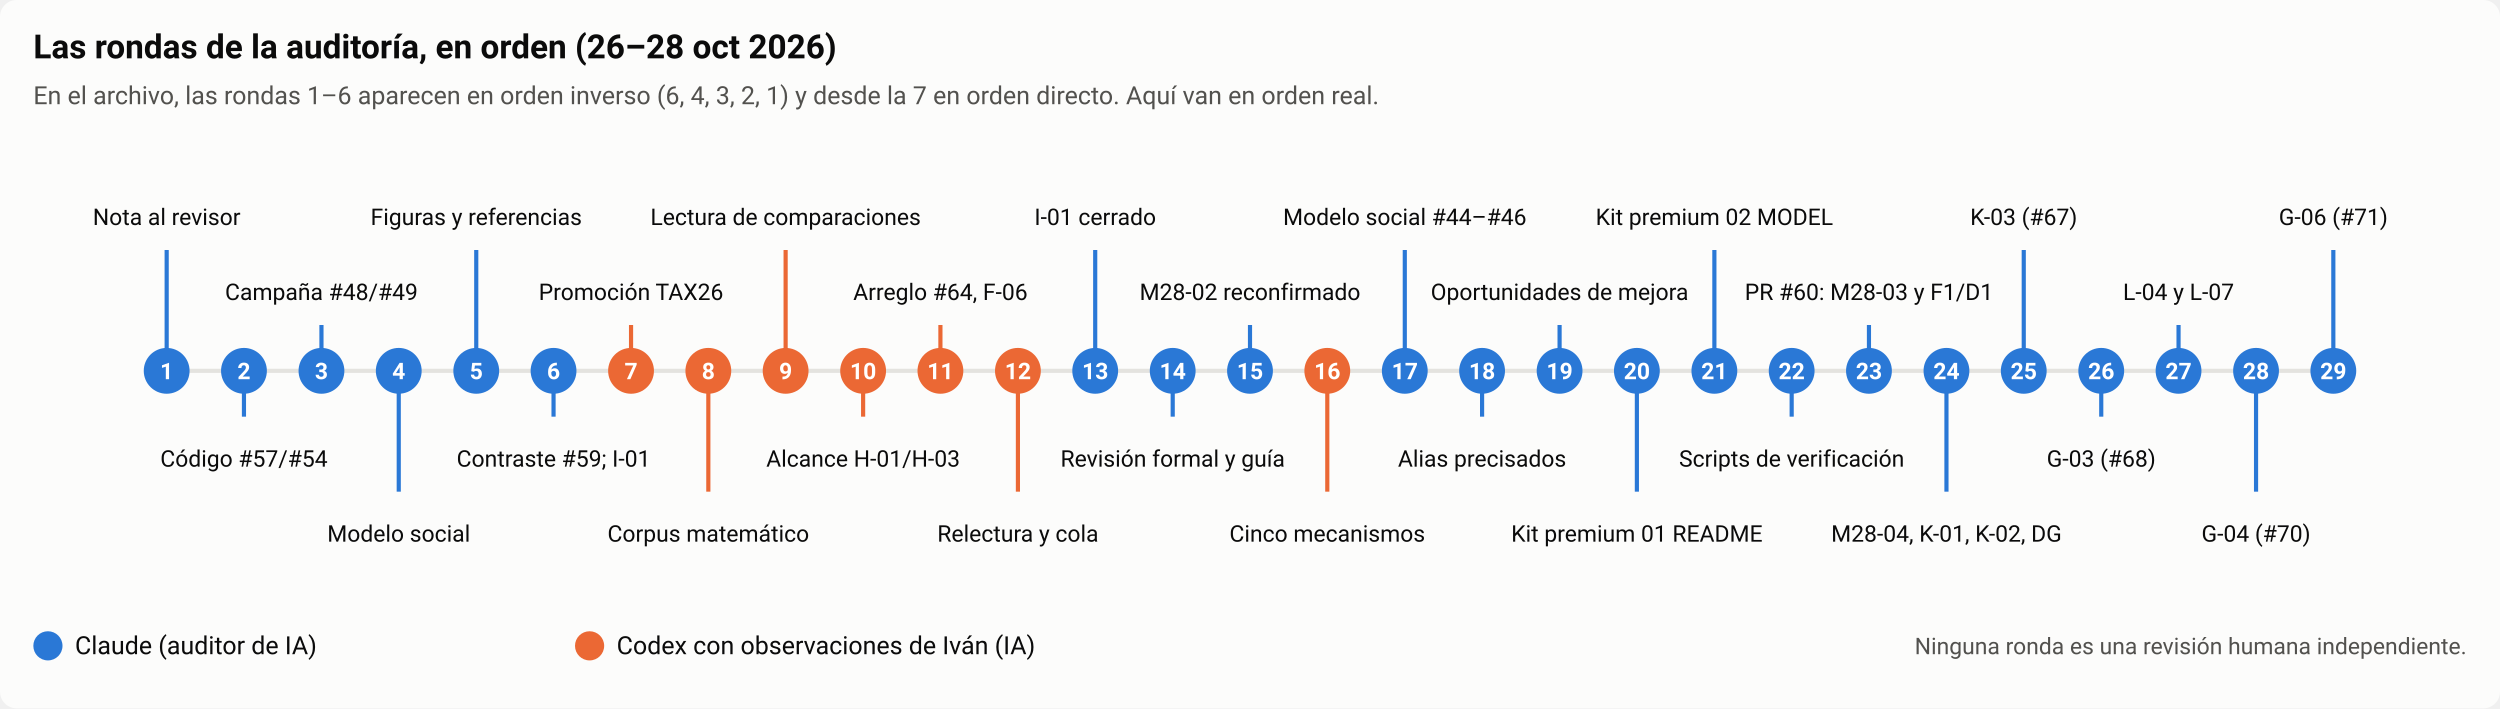
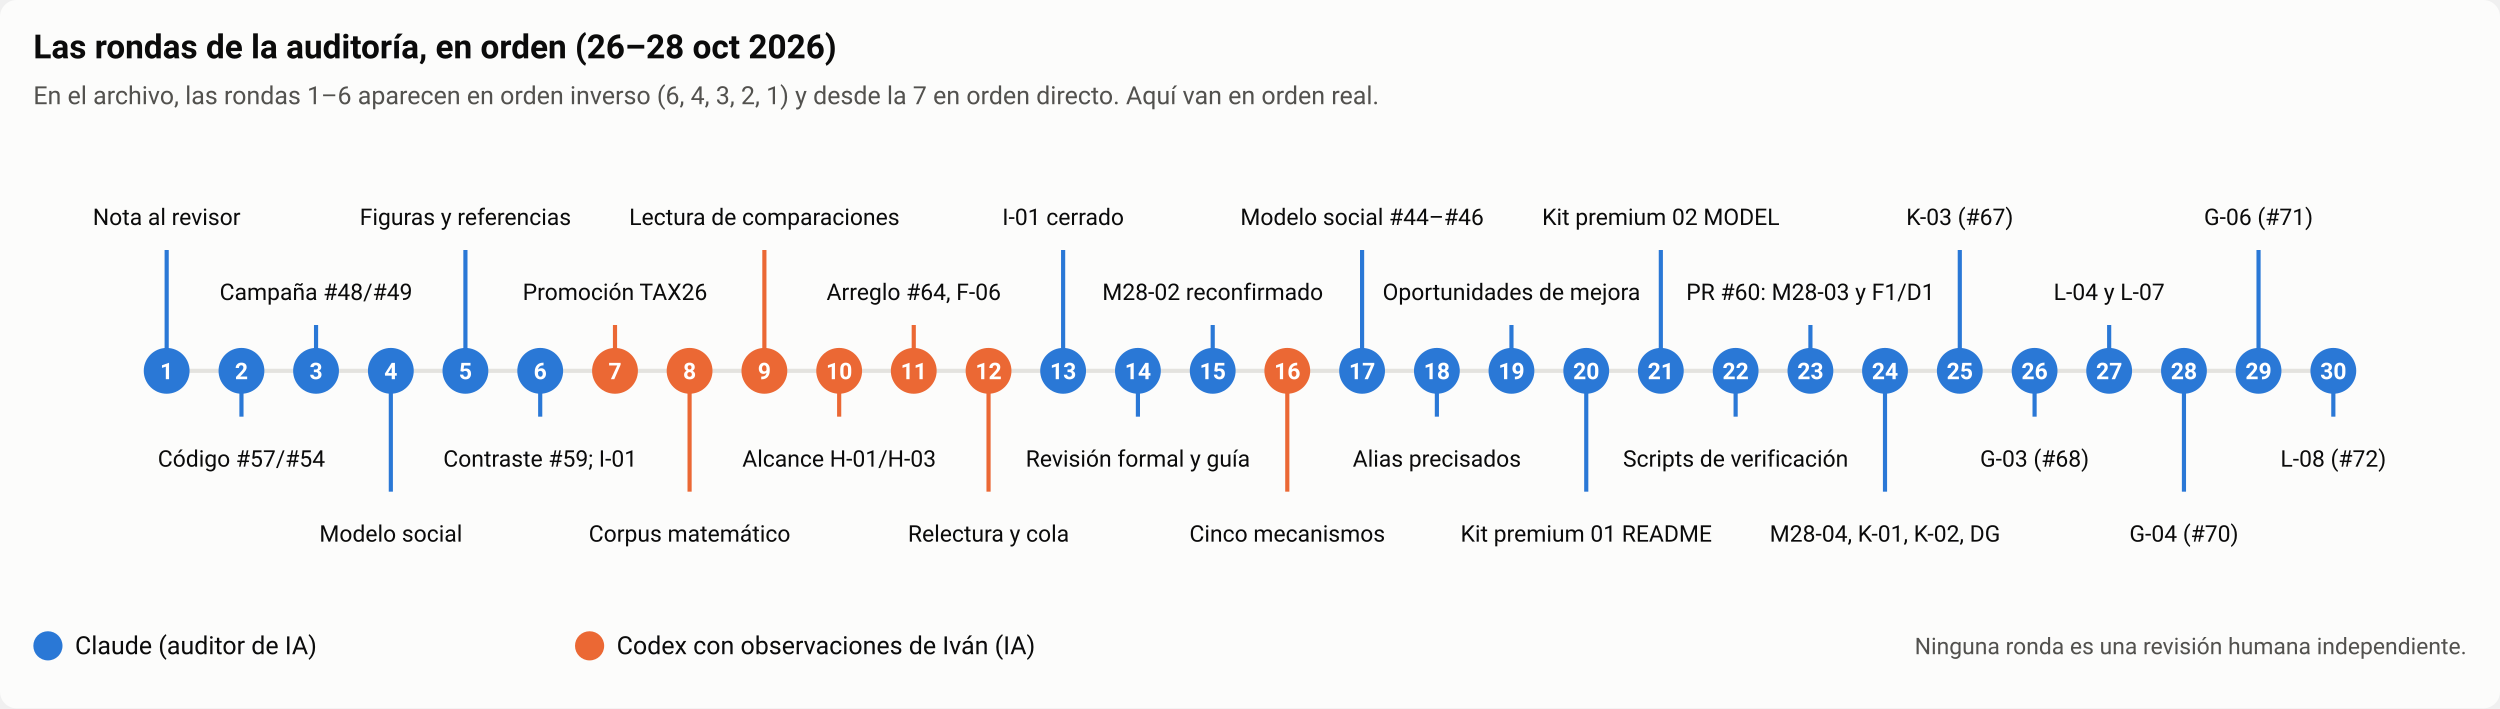
- <svg xmlns="http://www.w3.org/2000/svg" viewBox="0 0 1200 340" width="1200" height="340" role="img" aria-label="Línea de tiempo de las 29 rondas de auditoría y su autor">
+ <svg xmlns="http://www.w3.org/2000/svg" viewBox="0 0 1200 340" width="1200" height="340" role="img" aria-label="Línea de tiempo de las 30 rondas de auditoría y su autor">
  <style>
  .ink{fill:#0b0b0b}.ink2{fill:#52514e}.bg{fill:#fcfcfb}.grid{stroke:#e4e3df}
  .s0{fill:#2a78d6}.s1{fill:#eb6834}.s2{fill:#1baf7a}.s3{fill:#eda100}.s4{fill:#e87ba4}
  .a0{fill:#2a78d6}.a1{fill:#eb6834}.a0s{stroke:#2a78d6}.a1s{stroke:#eb6834}
  text{font-family:system-ui,-apple-system,Segoe UI,Roboto,sans-serif}
  @media (prefers-color-scheme: dark){
    .ink{fill:#f0efec}.ink2{fill:#c3c2b7}.bg{fill:#1a1a19}.grid{stroke:#383835}
    .s0{fill:#3987e5}.s1{fill:#d95926}.s2{fill:#199e70}.s3{fill:#c98500}.s4{fill:#d55181}
    .a0{fill:#3987e5}.a1{fill:#d95926}.a0s{stroke:#3987e5}.a1s{stroke:#d95926}
  }
</style>
  <rect class="bg" width="1200" height="340" rx="8" />
  <text class="ink" x="16" y="28" font-size="16" font-weight="600">Las rondas de la auditoría, en orden (26–28 oct 2026)</text>
  <text class="ink2" x="16" y="50" font-size="12">En el archivo, las rondas 1–6 aparecen en orden inverso (6, 4, 3, 2, 1) y desde la 7 en orden directo. Aquí van en orden real.</text>
  <line class="grid" x1="80" x2="1120" y1="178" y2="178" stroke-width="2" />
  <line class="a0s" x1="80.0" x2="80.0" y1="178" y2="120" stroke-width="2" />
  <circle class="a0" cx="80.0" cy="178" r="11" />
  <text x="80.0" y="182" font-size="11" font-weight="700" text-anchor="middle" fill="#fff">1</text>
  <text class="ink" x="80.0" y="108" font-size="11" text-anchor="middle">Nota al revisor</text>
-   <line class="a0s" x1="117.1" x2="117.1" y1="178" y2="200" stroke-width="2" />
-   <circle class="a0" cx="117.1" cy="178" r="11" />
-   <text x="117.1" y="182" font-size="11" font-weight="700" text-anchor="middle" fill="#fff">2</text>
-   <text class="ink" x="117.1" y="224" font-size="11" text-anchor="middle">Código #57/#54</text>
-   <line class="a0s" x1="154.3" x2="154.3" y1="178" y2="156" stroke-width="2" />
-   <circle class="a0" cx="154.3" cy="178" r="11" />
-   <text x="154.3" y="182" font-size="11" font-weight="700" text-anchor="middle" fill="#fff">3</text>
-   <text class="ink" x="154.3" y="144" font-size="11" text-anchor="middle">Campaña #48/#49</text>
-   <line class="a0s" x1="191.4" x2="191.4" y1="178" y2="236" stroke-width="2" />
-   <circle class="a0" cx="191.4" cy="178" r="11" />
-   <text x="191.4" y="182" font-size="11" font-weight="700" text-anchor="middle" fill="#fff">4</text>
-   <text class="ink" x="191.4" y="260" font-size="11" text-anchor="middle">Modelo social</text>
-   <line class="a0s" x1="228.6" x2="228.6" y1="178" y2="120" stroke-width="2" />
-   <circle class="a0" cx="228.6" cy="178" r="11" />
-   <text x="228.6" y="182" font-size="11" font-weight="700" text-anchor="middle" fill="#fff">5</text>
-   <text class="ink" x="228.6" y="108" font-size="11" text-anchor="middle">Figuras y referencias</text>
-   <line class="a0s" x1="265.7" x2="265.7" y1="178" y2="200" stroke-width="2" />
-   <circle class="a0" cx="265.7" cy="178" r="11" />
-   <text x="265.7" y="182" font-size="11" font-weight="700" text-anchor="middle" fill="#fff">6</text>
-   <text class="ink" x="265.7" y="224" font-size="11" text-anchor="middle">Contraste #59; I-01</text>
-   <line class="a1s" x1="302.9" x2="302.9" y1="178" y2="156" stroke-width="2" />
-   <circle class="a1" cx="302.9" cy="178" r="11" />
-   <text x="302.9" y="182" font-size="11" font-weight="700" text-anchor="middle" fill="#fff">7</text>
-   <text class="ink" x="302.9" y="144" font-size="11" text-anchor="middle">Promoción TAX26</text>
-   <line class="a1s" x1="340.0" x2="340.0" y1="178" y2="236" stroke-width="2" />
-   <circle class="a1" cx="340.0" cy="178" r="11" />
-   <text x="340.0" y="182" font-size="11" font-weight="700" text-anchor="middle" fill="#fff">8</text>
-   <text class="ink" x="340.0" y="260" font-size="11" text-anchor="middle">Corpus matemático</text>
-   <line class="a1s" x1="377.1" x2="377.1" y1="178" y2="120" stroke-width="2" />
-   <circle class="a1" cx="377.1" cy="178" r="11" />
-   <text x="377.1" y="182" font-size="11" font-weight="700" text-anchor="middle" fill="#fff">9</text>
-   <text class="ink" x="377.1" y="108" font-size="11" text-anchor="middle">Lectura de comparaciones</text>
-   <line class="a1s" x1="414.3" x2="414.3" y1="178" y2="200" stroke-width="2" />
-   <circle class="a1" cx="414.3" cy="178" r="11" />
-   <text x="414.3" y="182" font-size="11" font-weight="700" text-anchor="middle" fill="#fff">10</text>
-   <text class="ink" x="414.3" y="224" font-size="11" text-anchor="middle">Alcance H-01/H-03</text>
-   <line class="a1s" x1="451.4" x2="451.4" y1="178" y2="156" stroke-width="2" />
-   <circle class="a1" cx="451.4" cy="178" r="11" />
-   <text x="451.4" y="182" font-size="11" font-weight="700" text-anchor="middle" fill="#fff">11</text>
-   <text class="ink" x="451.4" y="144" font-size="11" text-anchor="middle">Arreglo #64, F-06</text>
-   <line class="a1s" x1="488.6" x2="488.6" y1="178" y2="236" stroke-width="2" />
-   <circle class="a1" cx="488.6" cy="178" r="11" />
-   <text x="488.6" y="182" font-size="11" font-weight="700" text-anchor="middle" fill="#fff">12</text>
-   <text class="ink" x="488.6" y="260" font-size="11" text-anchor="middle">Relectura y cola</text>
-   <line class="a0s" x1="525.7" x2="525.7" y1="178" y2="120" stroke-width="2" />
-   <circle class="a0" cx="525.7" cy="178" r="11" />
-   <text x="525.7" y="182" font-size="11" font-weight="700" text-anchor="middle" fill="#fff">13</text>
-   <text class="ink" x="525.7" y="108" font-size="11" text-anchor="middle">I-01 cerrado</text>
-   <line class="a0s" x1="562.9" x2="562.9" y1="178" y2="200" stroke-width="2" />
-   <circle class="a0" cx="562.9" cy="178" r="11" />
-   <text x="562.9" y="182" font-size="11" font-weight="700" text-anchor="middle" fill="#fff">14</text>
-   <text class="ink" x="562.9" y="224" font-size="11" text-anchor="middle">Revisión formal y guía</text>
-   <line class="a0s" x1="600.0" x2="600.0" y1="178" y2="156" stroke-width="2" />
-   <circle class="a0" cx="600.0" cy="178" r="11" />
-   <text x="600.0" y="182" font-size="11" font-weight="700" text-anchor="middle" fill="#fff">15</text>
-   <text class="ink" x="600.0" y="144" font-size="11" text-anchor="middle">M28-02 reconfirmado</text>
-   <line class="a1s" x1="637.1" x2="637.1" y1="178" y2="236" stroke-width="2" />
-   <circle class="a1" cx="637.1" cy="178" r="11" />
-   <text x="637.1" y="182" font-size="11" font-weight="700" text-anchor="middle" fill="#fff">16</text>
-   <text class="ink" x="637.1" y="260" font-size="11" text-anchor="middle">Cinco mecanismos</text>
-   <line class="a0s" x1="674.3" x2="674.3" y1="178" y2="120" stroke-width="2" />
-   <circle class="a0" cx="674.3" cy="178" r="11" />
-   <text x="674.3" y="182" font-size="11" font-weight="700" text-anchor="middle" fill="#fff">17</text>
-   <text class="ink" x="674.3" y="108" font-size="11" text-anchor="middle">Modelo social #44–#46</text>
-   <line class="a0s" x1="711.4" x2="711.4" y1="178" y2="200" stroke-width="2" />
-   <circle class="a0" cx="711.4" cy="178" r="11" />
-   <text x="711.4" y="182" font-size="11" font-weight="700" text-anchor="middle" fill="#fff">18</text>
-   <text class="ink" x="711.4" y="224" font-size="11" text-anchor="middle">Alias precisados</text>
-   <line class="a0s" x1="748.6" x2="748.6" y1="178" y2="156" stroke-width="2" />
-   <circle class="a0" cx="748.6" cy="178" r="11" />
-   <text x="748.6" y="182" font-size="11" font-weight="700" text-anchor="middle" fill="#fff">19</text>
-   <text class="ink" x="748.6" y="144" font-size="11" text-anchor="middle">Oportunidades de mejora</text>
-   <line class="a0s" x1="785.7" x2="785.7" y1="178" y2="236" stroke-width="2" />
-   <circle class="a0" cx="785.7" cy="178" r="11" />
-   <text x="785.7" y="182" font-size="11" font-weight="700" text-anchor="middle" fill="#fff">20</text>
-   <text class="ink" x="785.7" y="260" font-size="11" text-anchor="middle">Kit premium 01 README</text>
-   <line class="a0s" x1="822.9" x2="822.9" y1="178" y2="120" stroke-width="2" />
-   <circle class="a0" cx="822.9" cy="178" r="11" />
-   <text x="822.9" y="182" font-size="11" font-weight="700" text-anchor="middle" fill="#fff">21</text>
-   <text class="ink" x="822.9" y="108" font-size="11" text-anchor="middle">Kit premium 02 MODEL</text>
-   <line class="a0s" x1="860.0" x2="860.0" y1="178" y2="200" stroke-width="2" />
-   <circle class="a0" cx="860.0" cy="178" r="11" />
-   <text x="860.0" y="182" font-size="11" font-weight="700" text-anchor="middle" fill="#fff">22</text>
-   <text class="ink" x="860.0" y="224" font-size="11" text-anchor="middle">Scripts de verificación</text>
-   <line class="a0s" x1="897.1" x2="897.1" y1="178" y2="156" stroke-width="2" />
-   <circle class="a0" cx="897.1" cy="178" r="11" />
-   <text x="897.1" y="182" font-size="11" font-weight="700" text-anchor="middle" fill="#fff">23</text>
-   <text class="ink" x="897.1" y="144" font-size="11" text-anchor="middle">PR #60: M28-03 y F1/D1</text>
-   <line class="a0s" x1="934.3" x2="934.3" y1="178" y2="236" stroke-width="2" />
-   <circle class="a0" cx="934.3" cy="178" r="11" />
-   <text x="934.3" y="182" font-size="11" font-weight="700" text-anchor="middle" fill="#fff">24</text>
-   <text class="ink" x="934.3" y="260" font-size="11" text-anchor="middle">M28-04, K-01, K-02, DG</text>
-   <line class="a0s" x1="971.4" x2="971.4" y1="178" y2="120" stroke-width="2" />
-   <circle class="a0" cx="971.4" cy="178" r="11" />
-   <text x="971.4" y="182" font-size="11" font-weight="700" text-anchor="middle" fill="#fff">25</text>
-   <text class="ink" x="971.4" y="108" font-size="11" text-anchor="middle">K-03 (#67)</text>
-   <line class="a0s" x1="1008.6" x2="1008.6" y1="178" y2="200" stroke-width="2" />
-   <circle class="a0" cx="1008.6" cy="178" r="11" />
-   <text x="1008.6" y="182" font-size="11" font-weight="700" text-anchor="middle" fill="#fff">26</text>
-   <text class="ink" x="1008.6" y="224" font-size="11" text-anchor="middle">G-03 (#68)</text>
-   <line class="a0s" x1="1045.7" x2="1045.7" y1="178" y2="156" stroke-width="2" />
-   <circle class="a0" cx="1045.7" cy="178" r="11" />
-   <text x="1045.7" y="182" font-size="11" font-weight="700" text-anchor="middle" fill="#fff">27</text>
-   <text class="ink" x="1045.7" y="144" font-size="11" text-anchor="middle">L-04 y L-07</text>
-   <line class="a0s" x1="1082.9" x2="1082.9" y1="178" y2="236" stroke-width="2" />
-   <circle class="a0" cx="1082.9" cy="178" r="11" />
-   <text x="1082.9" y="182" font-size="11" font-weight="700" text-anchor="middle" fill="#fff">28</text>
-   <text class="ink" x="1082.9" y="260" font-size="11" text-anchor="middle">G-04 (#70)</text>
-   <line class="a0s" x1="1120.0" x2="1120.0" y1="178" y2="120" stroke-width="2" />
+   <line class="a0s" x1="115.9" x2="115.9" y1="178" y2="200" stroke-width="2" />
+   <circle class="a0" cx="115.9" cy="178" r="11" />
+   <text x="115.9" y="182" font-size="11" font-weight="700" text-anchor="middle" fill="#fff">2</text>
+   <text class="ink" x="115.9" y="224" font-size="11" text-anchor="middle">Código #57/#54</text>
+   <line class="a0s" x1="151.7" x2="151.7" y1="178" y2="156" stroke-width="2" />
+   <circle class="a0" cx="151.7" cy="178" r="11" />
+   <text x="151.7" y="182" font-size="11" font-weight="700" text-anchor="middle" fill="#fff">3</text>
+   <text class="ink" x="151.7" y="144" font-size="11" text-anchor="middle">Campaña #48/#49</text>
+   <line class="a0s" x1="187.6" x2="187.6" y1="178" y2="236" stroke-width="2" />
+   <circle class="a0" cx="187.6" cy="178" r="11" />
+   <text x="187.6" y="182" font-size="11" font-weight="700" text-anchor="middle" fill="#fff">4</text>
+   <text class="ink" x="187.6" y="260" font-size="11" text-anchor="middle">Modelo social</text>
+   <line class="a0s" x1="223.4" x2="223.4" y1="178" y2="120" stroke-width="2" />
+   <circle class="a0" cx="223.4" cy="178" r="11" />
+   <text x="223.4" y="182" font-size="11" font-weight="700" text-anchor="middle" fill="#fff">5</text>
+   <text class="ink" x="223.4" y="108" font-size="11" text-anchor="middle">Figuras y referencias</text>
+   <line class="a0s" x1="259.3" x2="259.3" y1="178" y2="200" stroke-width="2" />
+   <circle class="a0" cx="259.3" cy="178" r="11" />
+   <text x="259.3" y="182" font-size="11" font-weight="700" text-anchor="middle" fill="#fff">6</text>
+   <text class="ink" x="259.3" y="224" font-size="11" text-anchor="middle">Contraste #59; I-01</text>
+   <line class="a1s" x1="295.2" x2="295.2" y1="178" y2="156" stroke-width="2" />
+   <circle class="a1" cx="295.2" cy="178" r="11" />
+   <text x="295.2" y="182" font-size="11" font-weight="700" text-anchor="middle" fill="#fff">7</text>
+   <text class="ink" x="295.2" y="144" font-size="11" text-anchor="middle">Promoción TAX26</text>
+   <line class="a1s" x1="331.0" x2="331.0" y1="178" y2="236" stroke-width="2" />
+   <circle class="a1" cx="331.0" cy="178" r="11" />
+   <text x="331.0" y="182" font-size="11" font-weight="700" text-anchor="middle" fill="#fff">8</text>
+   <text class="ink" x="331.0" y="260" font-size="11" text-anchor="middle">Corpus matemático</text>
+   <line class="a1s" x1="366.9" x2="366.9" y1="178" y2="120" stroke-width="2" />
+   <circle class="a1" cx="366.9" cy="178" r="11" />
+   <text x="366.9" y="182" font-size="11" font-weight="700" text-anchor="middle" fill="#fff">9</text>
+   <text class="ink" x="366.9" y="108" font-size="11" text-anchor="middle">Lectura de comparaciones</text>
+   <line class="a1s" x1="402.8" x2="402.8" y1="178" y2="200" stroke-width="2" />
+   <circle class="a1" cx="402.8" cy="178" r="11" />
+   <text x="402.8" y="182" font-size="11" font-weight="700" text-anchor="middle" fill="#fff">10</text>
+   <text class="ink" x="402.8" y="224" font-size="11" text-anchor="middle">Alcance H-01/H-03</text>
+   <line class="a1s" x1="438.6" x2="438.6" y1="178" y2="156" stroke-width="2" />
+   <circle class="a1" cx="438.6" cy="178" r="11" />
+   <text x="438.6" y="182" font-size="11" font-weight="700" text-anchor="middle" fill="#fff">11</text>
+   <text class="ink" x="438.6" y="144" font-size="11" text-anchor="middle">Arreglo #64, F-06</text>
+   <line class="a1s" x1="474.5" x2="474.5" y1="178" y2="236" stroke-width="2" />
+   <circle class="a1" cx="474.5" cy="178" r="11" />
+   <text x="474.5" y="182" font-size="11" font-weight="700" text-anchor="middle" fill="#fff">12</text>
+   <text class="ink" x="474.5" y="260" font-size="11" text-anchor="middle">Relectura y cola</text>
+   <line class="a0s" x1="510.3" x2="510.3" y1="178" y2="120" stroke-width="2" />
+   <circle class="a0" cx="510.3" cy="178" r="11" />
+   <text x="510.3" y="182" font-size="11" font-weight="700" text-anchor="middle" fill="#fff">13</text>
+   <text class="ink" x="510.3" y="108" font-size="11" text-anchor="middle">I-01 cerrado</text>
+   <line class="a0s" x1="546.2" x2="546.2" y1="178" y2="200" stroke-width="2" />
+   <circle class="a0" cx="546.2" cy="178" r="11" />
+   <text x="546.2" y="182" font-size="11" font-weight="700" text-anchor="middle" fill="#fff">14</text>
+   <text class="ink" x="546.2" y="224" font-size="11" text-anchor="middle">Revisión formal y guía</text>
+   <line class="a0s" x1="582.1" x2="582.1" y1="178" y2="156" stroke-width="2" />
+   <circle class="a0" cx="582.1" cy="178" r="11" />
+   <text x="582.1" y="182" font-size="11" font-weight="700" text-anchor="middle" fill="#fff">15</text>
+   <text class="ink" x="582.1" y="144" font-size="11" text-anchor="middle">M28-02 reconfirmado</text>
+   <line class="a1s" x1="617.9" x2="617.9" y1="178" y2="236" stroke-width="2" />
+   <circle class="a1" cx="617.9" cy="178" r="11" />
+   <text x="617.9" y="182" font-size="11" font-weight="700" text-anchor="middle" fill="#fff">16</text>
+   <text class="ink" x="617.9" y="260" font-size="11" text-anchor="middle">Cinco mecanismos</text>
+   <line class="a0s" x1="653.8" x2="653.8" y1="178" y2="120" stroke-width="2" />
+   <circle class="a0" cx="653.8" cy="178" r="11" />
+   <text x="653.8" y="182" font-size="11" font-weight="700" text-anchor="middle" fill="#fff">17</text>
+   <text class="ink" x="653.8" y="108" font-size="11" text-anchor="middle">Modelo social #44–#46</text>
+   <line class="a0s" x1="689.7" x2="689.7" y1="178" y2="200" stroke-width="2" />
+   <circle class="a0" cx="689.7" cy="178" r="11" />
+   <text x="689.7" y="182" font-size="11" font-weight="700" text-anchor="middle" fill="#fff">18</text>
+   <text class="ink" x="689.7" y="224" font-size="11" text-anchor="middle">Alias precisados</text>
+   <line class="a0s" x1="725.5" x2="725.5" y1="178" y2="156" stroke-width="2" />
+   <circle class="a0" cx="725.5" cy="178" r="11" />
+   <text x="725.5" y="182" font-size="11" font-weight="700" text-anchor="middle" fill="#fff">19</text>
+   <text class="ink" x="725.5" y="144" font-size="11" text-anchor="middle">Oportunidades de mejora</text>
+   <line class="a0s" x1="761.4" x2="761.4" y1="178" y2="236" stroke-width="2" />
+   <circle class="a0" cx="761.4" cy="178" r="11" />
+   <text x="761.4" y="182" font-size="11" font-weight="700" text-anchor="middle" fill="#fff">20</text>
+   <text class="ink" x="761.4" y="260" font-size="11" text-anchor="middle">Kit premium 01 README</text>
+   <line class="a0s" x1="797.2" x2="797.2" y1="178" y2="120" stroke-width="2" />
+   <circle class="a0" cx="797.2" cy="178" r="11" />
+   <text x="797.2" y="182" font-size="11" font-weight="700" text-anchor="middle" fill="#fff">21</text>
+   <text class="ink" x="797.2" y="108" font-size="11" text-anchor="middle">Kit premium 02 MODEL</text>
+   <line class="a0s" x1="833.1" x2="833.1" y1="178" y2="200" stroke-width="2" />
+   <circle class="a0" cx="833.1" cy="178" r="11" />
+   <text x="833.1" y="182" font-size="11" font-weight="700" text-anchor="middle" fill="#fff">22</text>
+   <text class="ink" x="833.1" y="224" font-size="11" text-anchor="middle">Scripts de verificación</text>
+   <line class="a0s" x1="869.0" x2="869.0" y1="178" y2="156" stroke-width="2" />
+   <circle class="a0" cx="869.0" cy="178" r="11" />
+   <text x="869.0" y="182" font-size="11" font-weight="700" text-anchor="middle" fill="#fff">23</text>
+   <text class="ink" x="869.0" y="144" font-size="11" text-anchor="middle">PR #60: M28-03 y F1/D1</text>
+   <line class="a0s" x1="904.8" x2="904.8" y1="178" y2="236" stroke-width="2" />
+   <circle class="a0" cx="904.8" cy="178" r="11" />
+   <text x="904.8" y="182" font-size="11" font-weight="700" text-anchor="middle" fill="#fff">24</text>
+   <text class="ink" x="904.8" y="260" font-size="11" text-anchor="middle">M28-04, K-01, K-02, DG</text>
+   <line class="a0s" x1="940.7" x2="940.7" y1="178" y2="120" stroke-width="2" />
+   <circle class="a0" cx="940.7" cy="178" r="11" />
+   <text x="940.7" y="182" font-size="11" font-weight="700" text-anchor="middle" fill="#fff">25</text>
+   <text class="ink" x="940.7" y="108" font-size="11" text-anchor="middle">K-03 (#67)</text>
+   <line class="a0s" x1="976.6" x2="976.6" y1="178" y2="200" stroke-width="2" />
+   <circle class="a0" cx="976.6" cy="178" r="11" />
+   <text x="976.6" y="182" font-size="11" font-weight="700" text-anchor="middle" fill="#fff">26</text>
+   <text class="ink" x="976.6" y="224" font-size="11" text-anchor="middle">G-03 (#68)</text>
+   <line class="a0s" x1="1012.4" x2="1012.4" y1="178" y2="156" stroke-width="2" />
+   <circle class="a0" cx="1012.4" cy="178" r="11" />
+   <text x="1012.4" y="182" font-size="11" font-weight="700" text-anchor="middle" fill="#fff">27</text>
+   <text class="ink" x="1012.4" y="144" font-size="11" text-anchor="middle">L-04 y L-07</text>
+   <line class="a0s" x1="1048.3" x2="1048.3" y1="178" y2="236" stroke-width="2" />
+   <circle class="a0" cx="1048.3" cy="178" r="11" />
+   <text x="1048.3" y="182" font-size="11" font-weight="700" text-anchor="middle" fill="#fff">28</text>
+   <text class="ink" x="1048.3" y="260" font-size="11" text-anchor="middle">G-04 (#70)</text>
+   <line class="a0s" x1="1084.1" x2="1084.1" y1="178" y2="120" stroke-width="2" />
+   <circle class="a0" cx="1084.1" cy="178" r="11" />
+   <text x="1084.1" y="182" font-size="11" font-weight="700" text-anchor="middle" fill="#fff">29</text>
+   <text class="ink" x="1084.1" y="108" font-size="11" text-anchor="middle">G-06 (#71)</text>
+   <line class="a0s" x1="1120.0" x2="1120.0" y1="178" y2="200" stroke-width="2" />
  <circle class="a0" cx="1120.0" cy="178" r="11" />
-   <text x="1120.0" y="182" font-size="11" font-weight="700" text-anchor="middle" fill="#fff">29</text>
-   <text class="ink" x="1120.0" y="108" font-size="11" text-anchor="middle">G-06 (#71)</text>
+   <text x="1120.0" y="182" font-size="11" font-weight="700" text-anchor="middle" fill="#fff">30</text>
+   <text class="ink" x="1120.0" y="224" font-size="11" text-anchor="middle">L-08 (#72)</text>
  <circle class="a0" cx="23" cy="310" r="7" />
  <text class="ink" x="36" y="314" font-size="12">Claude (auditor de IA)</text>
  <circle class="a1" cx="283" cy="310" r="7" />
  <text class="ink" x="296" y="314" font-size="12">Codex con observaciones de Iván (IA)</text>
  <text class="ink2" x="1184" y="314" font-size="11" text-anchor="end">Ninguna ronda es una revisión humana independiente.</text>
</svg>
